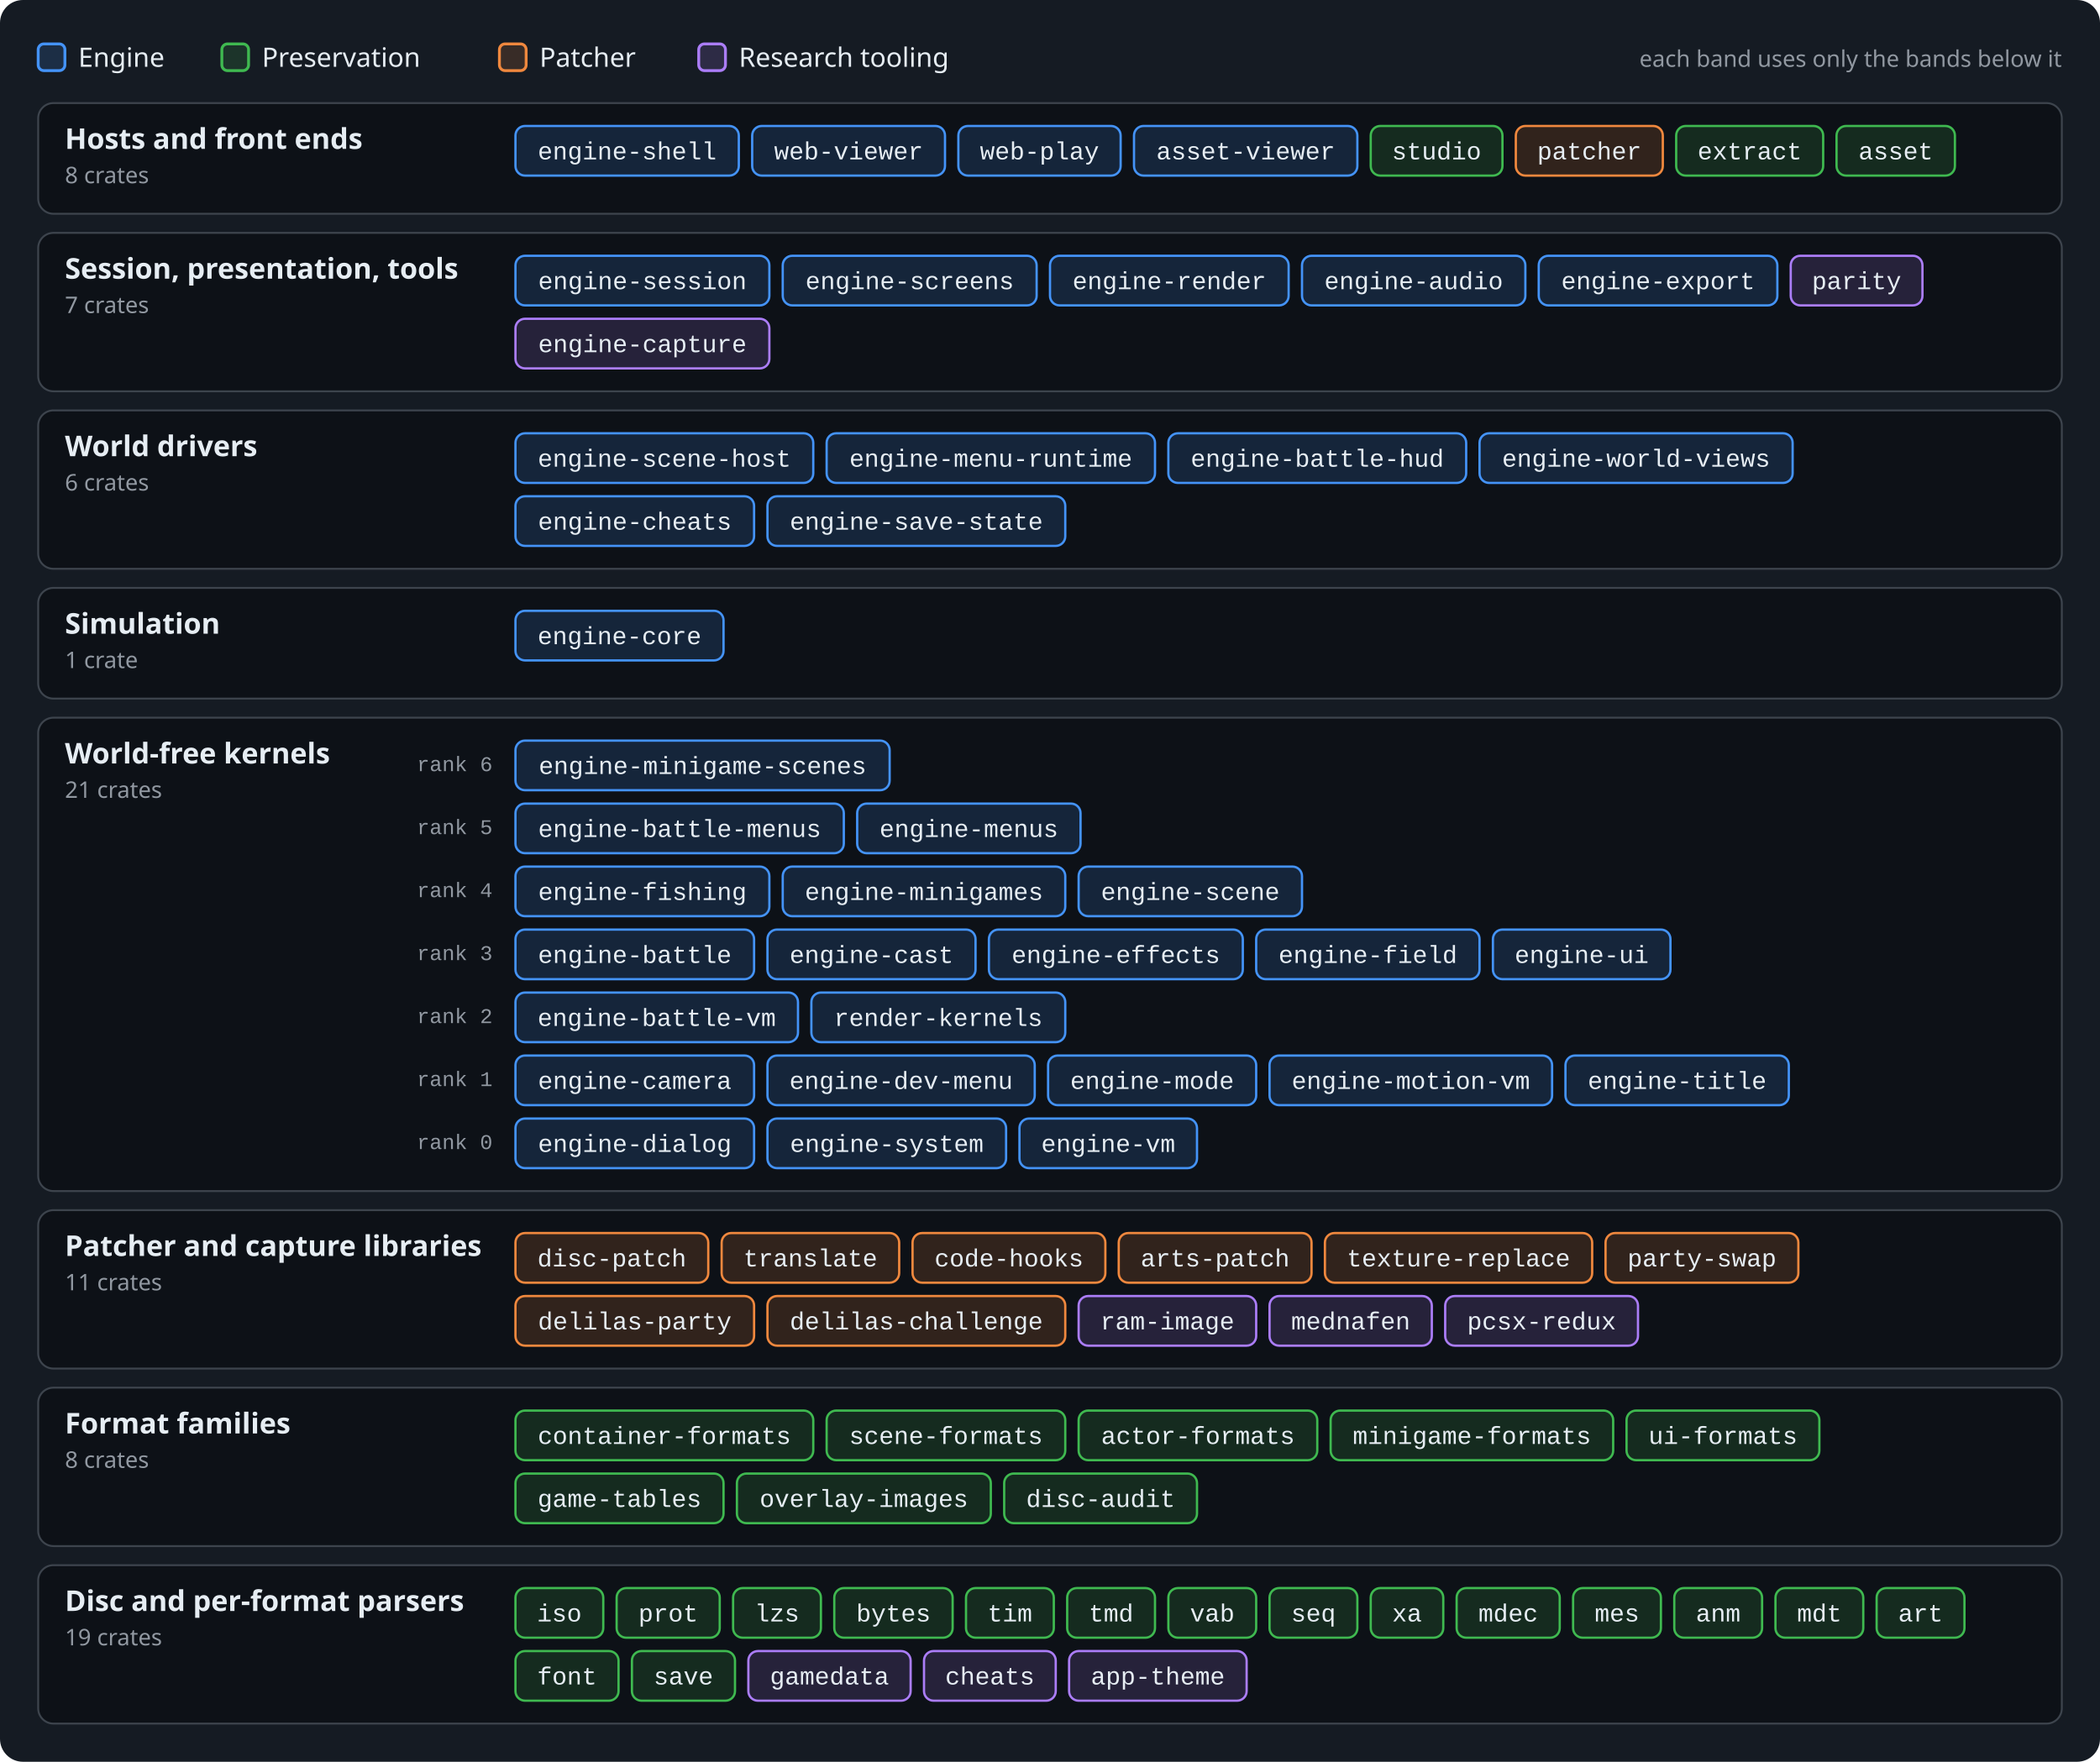
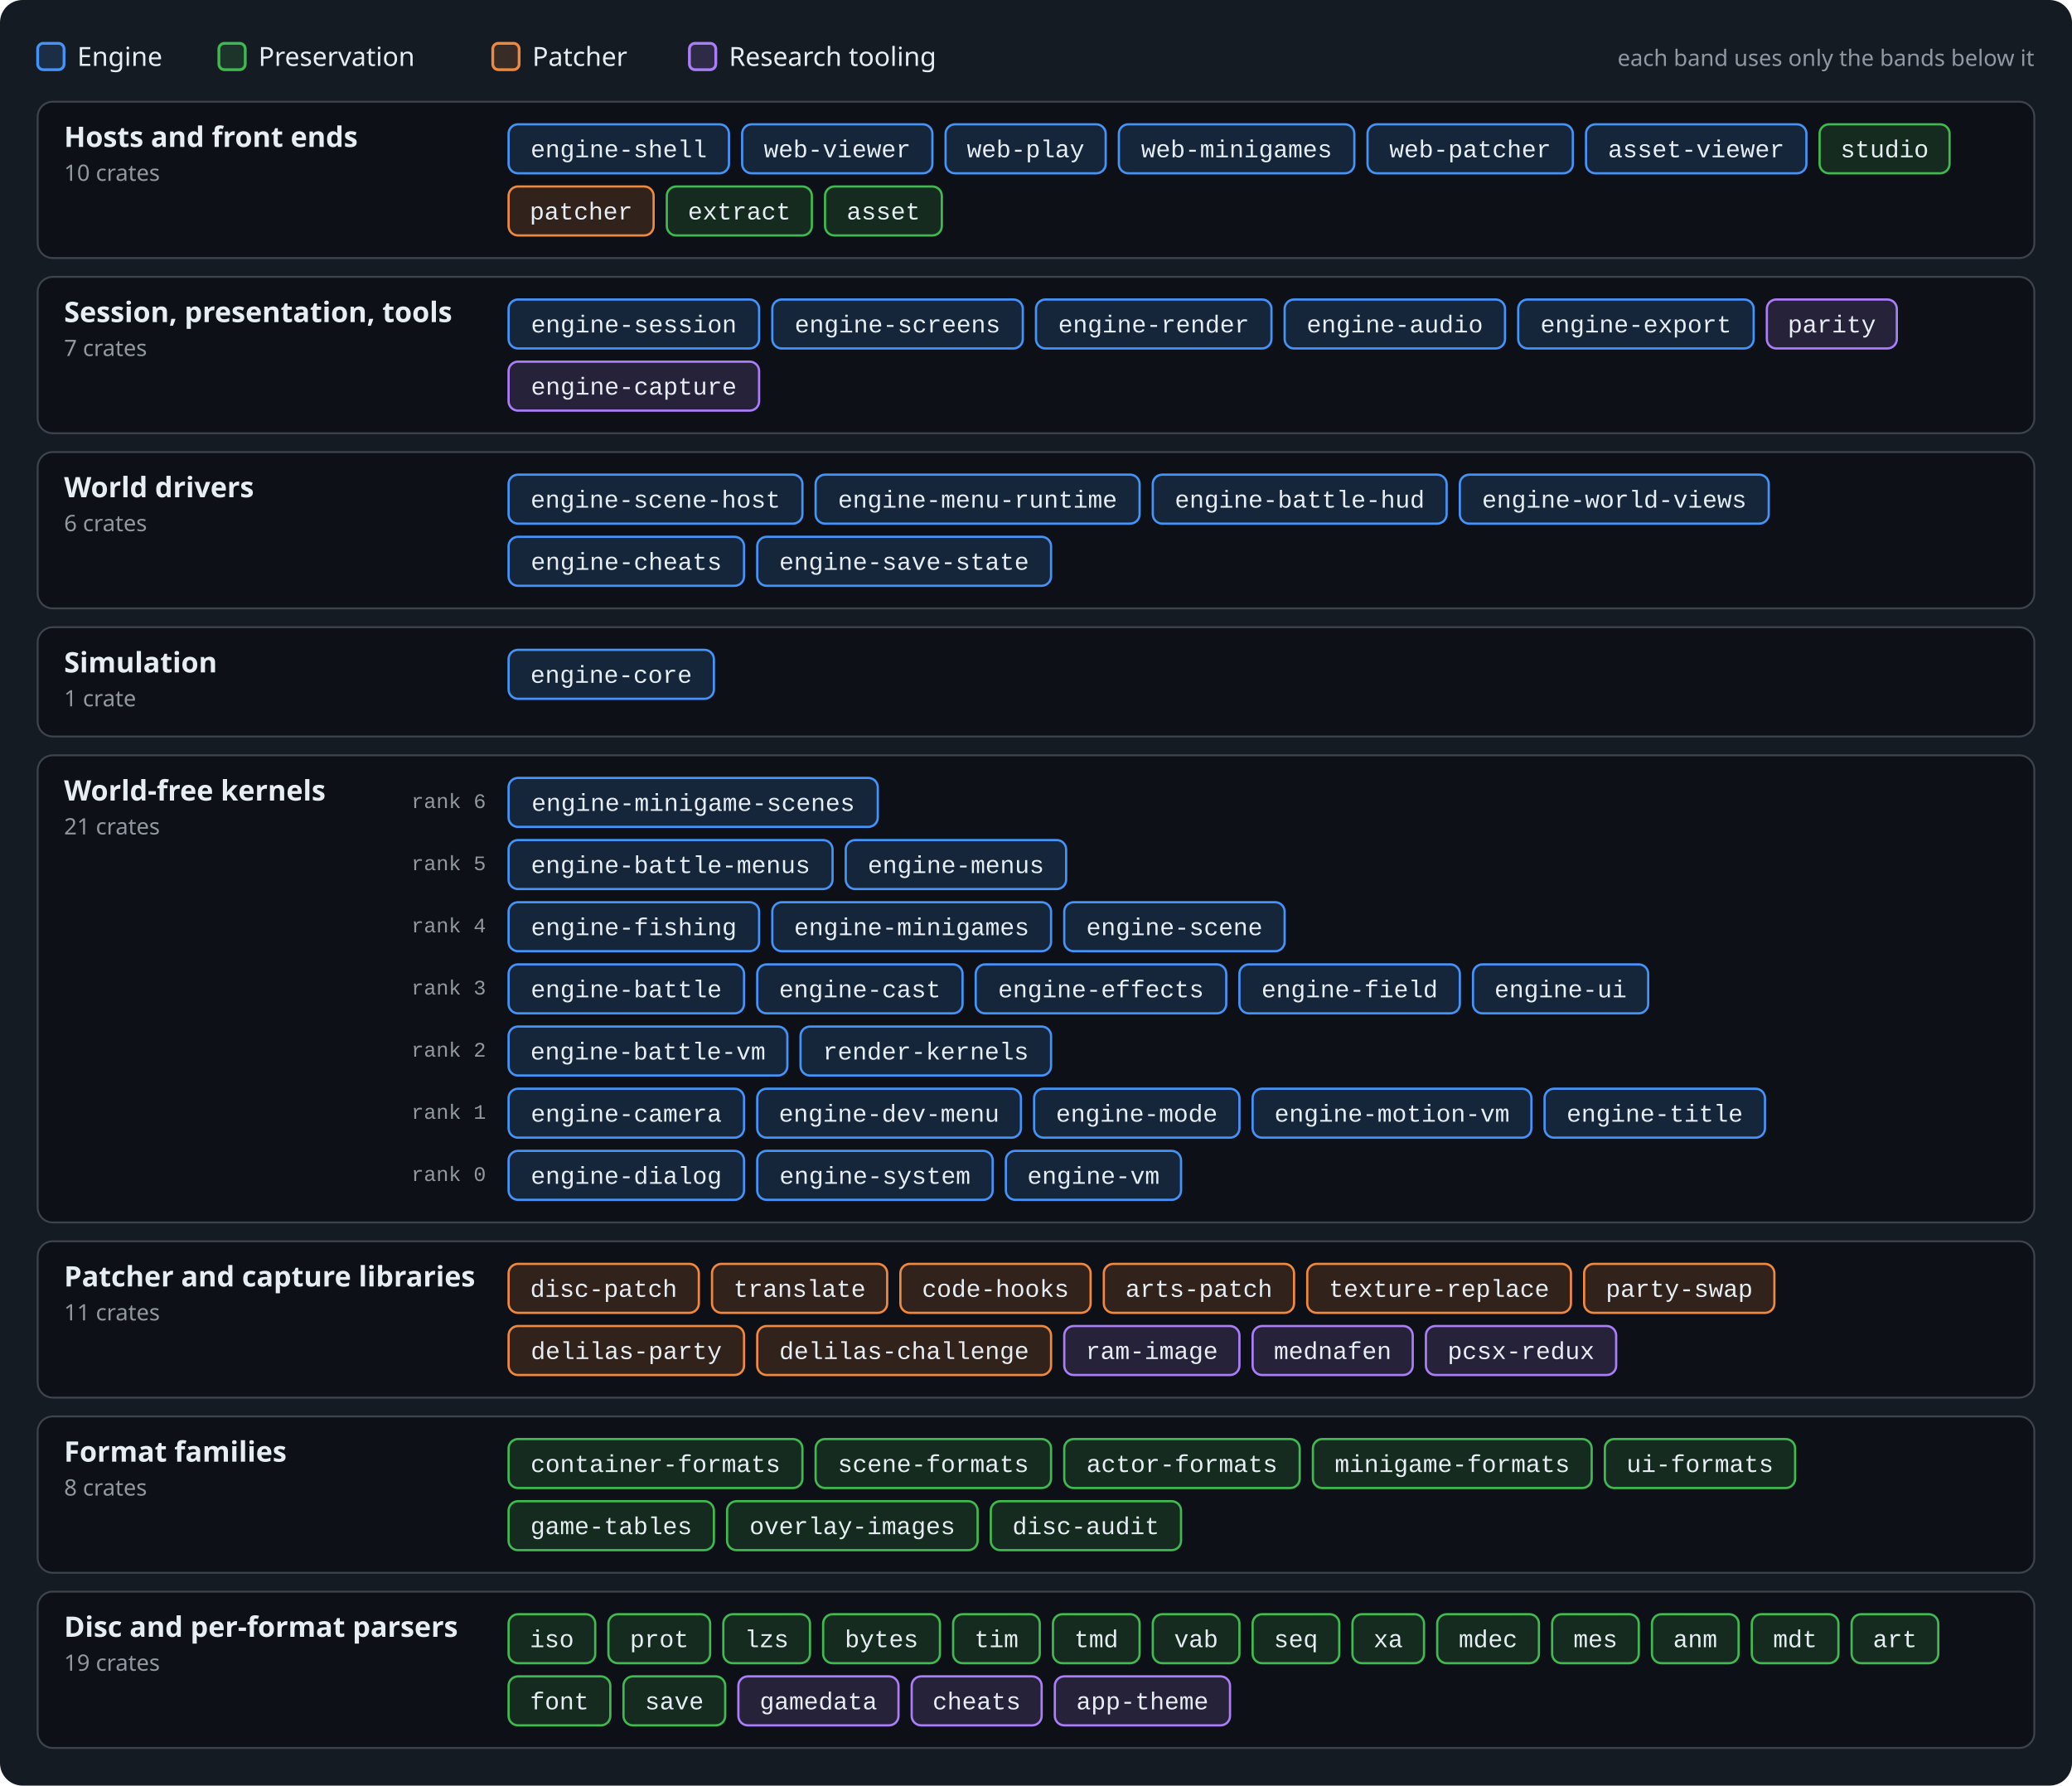
- <svg xmlns="http://www.w3.org/2000/svg" viewBox="0 0 1100 923" width="1100" height="923" role="img" aria-labelledby="t d">
+ <svg xmlns="http://www.w3.org/2000/svg" viewBox="0 0 1100 948" width="1100" height="948" role="img" aria-labelledby="t d">
  <style>text{font-family:-apple-system, BlinkMacSystemFont, 'Segoe UI', 'Noto Sans', Helvetica, Arial, sans-serif;fill:#e6edf3}.ch{font-family:ui-monospace, SFMono-Regular, Menlo, Consolas, 'Liberation Mono', monospace;font-size:13px}.bt{font-size:15px;font-weight:600}.mu{font-size:12px;fill:#9198a1}.rk{font-family:ui-monospace, SFMono-Regular, Menlo, Consolas, 'Liberation Mono', monospace;font-size:11px;fill:#9198a1}.lg{font-size:14px}</style>
-   <rect width="1100" height="923" rx="12" fill="#151b23" />
+   <rect width="1100" height="948" rx="12" fill="#151b23" />
  <rect x="20" y="23" width="14" height="14" rx="3" fill="#4493f8" fill-opacity="0.16" stroke="#4493f8" stroke-width="1.5" />
  <text x="41" y="35" class="lg">Engine</text>
  <rect x="116.2" y="23" width="14" height="14" rx="3" fill="#3fb950" fill-opacity="0.16" stroke="#3fb950" stroke-width="1.5" />
  <text x="137.2" y="35" class="lg">Preservation</text>
  <rect x="261.6" y="23" width="14" height="14" rx="3" fill="#f0883e" fill-opacity="0.16" stroke="#f0883e" stroke-width="1.5" />
  <text x="282.6" y="35" class="lg">Patcher</text>
  <rect x="366" y="23" width="14" height="14" rx="3" fill="#ab7df8" fill-opacity="0.16" stroke="#ab7df8" stroke-width="1.5" />
  <text x="387" y="35" class="lg">Research tooling</text>
  <text x="1080" y="35" class="mu" text-anchor="end">each band uses only the bands below it</text>
-   <rect x="20" y="54" width="1060" height="58" rx="8" fill="#0d1117" stroke="#3d444d" />
+   <rect x="20" y="54" width="1060" height="83" rx="8" fill="#0d1117" stroke="#3d444d" />
  <text x="34" y="78" class="bt">Hosts and front ends</text>
-   <text x="34" y="96" class="mu">8 crates</text>
+   <text x="34" y="96" class="mu">10 crates</text>
  <g>
    <rect x="270" y="66" width="117" height="26" rx="5" fill="#4493f8" fill-opacity="0.16" stroke="#4493f8" stroke-width="1.2" />
    <text x="328.5" y="83.5" class="ch" text-anchor="middle">engine-shell</text>
  </g>
  <g>
    <rect x="394" y="66" width="101" height="26" rx="5" fill="#4493f8" fill-opacity="0.16" stroke="#4493f8" stroke-width="1.2" />
    <text x="444.5" y="83.5" class="ch" text-anchor="middle">web-viewer</text>
  </g>
  <g>
    <rect x="502" y="66" width="85" height="26" rx="5" fill="#4493f8" fill-opacity="0.16" stroke="#4493f8" stroke-width="1.2" />
    <text x="544.5" y="83.5" class="ch" text-anchor="middle">web-play</text>
  </g>
  <g>
-     <rect x="594" y="66" width="117" height="26" rx="5" fill="#4493f8" fill-opacity="0.16" stroke="#4493f8" stroke-width="1.2" />
-     <text x="652.5" y="83.5" class="ch" text-anchor="middle">asset-viewer</text>
-   </g>
-   <g>
-     <rect x="718" y="66" width="69" height="26" rx="5" fill="#3fb950" fill-opacity="0.16" stroke="#3fb950" stroke-width="1.2" />
-     <text x="752.5" y="83.5" class="ch" text-anchor="middle">studio</text>
-   </g>
-   <g>
-     <rect x="794" y="66" width="77" height="26" rx="5" fill="#f0883e" fill-opacity="0.16" stroke="#f0883e" stroke-width="1.2" />
-     <text x="832.5" y="83.5" class="ch" text-anchor="middle">patcher</text>
-   </g>
-   <g>
-     <rect x="878" y="66" width="77" height="26" rx="5" fill="#3fb950" fill-opacity="0.16" stroke="#3fb950" stroke-width="1.2" />
-     <text x="916.5" y="83.5" class="ch" text-anchor="middle">extract</text>
-   </g>
-   <g>
-     <rect x="962" y="66" width="62" height="26" rx="5" fill="#3fb950" fill-opacity="0.16" stroke="#3fb950" stroke-width="1.2" />
-     <text x="993.0" y="83.5" class="ch" text-anchor="middle">asset</text>
-   </g>
-   <rect x="20" y="122" width="1060" height="83" rx="8" fill="#0d1117" stroke="#3d444d" />
-   <text x="34" y="146" class="bt">Session, presentation, tools</text>
-   <text x="34" y="164" class="mu">7 crates</text>
-   <g>
-     <rect x="270" y="134" width="133" height="26" rx="5" fill="#4493f8" fill-opacity="0.16" stroke="#4493f8" stroke-width="1.2" />
-     <text x="336.5" y="151.5" class="ch" text-anchor="middle">engine-session</text>
-   </g>
-   <g>
-     <rect x="410" y="134" width="133" height="26" rx="5" fill="#4493f8" fill-opacity="0.16" stroke="#4493f8" stroke-width="1.2" />
-     <text x="476.5" y="151.5" class="ch" text-anchor="middle">engine-screens</text>
-   </g>
-   <g>
-     <rect x="550" y="134" width="125" height="26" rx="5" fill="#4493f8" fill-opacity="0.16" stroke="#4493f8" stroke-width="1.2" />
-     <text x="612.5" y="151.5" class="ch" text-anchor="middle">engine-render</text>
-   </g>
-   <g>
-     <rect x="682" y="134" width="117" height="26" rx="5" fill="#4493f8" fill-opacity="0.16" stroke="#4493f8" stroke-width="1.2" />
-     <text x="740.5" y="151.5" class="ch" text-anchor="middle">engine-audio</text>
-   </g>
-   <g>
-     <rect x="806" y="134" width="125" height="26" rx="5" fill="#4493f8" fill-opacity="0.16" stroke="#4493f8" stroke-width="1.2" />
-     <text x="868.5" y="151.5" class="ch" text-anchor="middle">engine-export</text>
-   </g>
-   <g>
-     <rect x="938" y="134" width="69" height="26" rx="5" fill="#ab7df8" fill-opacity="0.16" stroke="#ab7df8" stroke-width="1.2" />
-     <text x="972.5" y="151.5" class="ch" text-anchor="middle">parity</text>
-   </g>
-   <g>
-     <rect x="270" y="167" width="133" height="26" rx="5" fill="#ab7df8" fill-opacity="0.16" stroke="#ab7df8" stroke-width="1.2" />
-     <text x="336.5" y="184.5" class="ch" text-anchor="middle">engine-capture</text>
-   </g>
-   <rect x="20" y="215" width="1060" height="83" rx="8" fill="#0d1117" stroke="#3d444d" />
-   <text x="34" y="239" class="bt">World drivers</text>
-   <text x="34" y="257" class="mu">6 crates</text>
-   <g>
-     <rect x="270" y="227" width="156" height="26" rx="5" fill="#4493f8" fill-opacity="0.16" stroke="#4493f8" stroke-width="1.2" />
-     <text x="348.0" y="244.5" class="ch" text-anchor="middle">engine-scene-host</text>
-   </g>
-   <g>
-     <rect x="433" y="227" width="172" height="26" rx="5" fill="#4493f8" fill-opacity="0.16" stroke="#4493f8" stroke-width="1.2" />
-     <text x="519.0" y="244.5" class="ch" text-anchor="middle">engine-menu-runtime</text>
-   </g>
-   <g>
-     <rect x="612" y="227" width="156" height="26" rx="5" fill="#4493f8" fill-opacity="0.16" stroke="#4493f8" stroke-width="1.2" />
-     <text x="690.0" y="244.5" class="ch" text-anchor="middle">engine-battle-hud</text>
-   </g>
-   <g>
-     <rect x="775" y="227" width="164" height="26" rx="5" fill="#4493f8" fill-opacity="0.16" stroke="#4493f8" stroke-width="1.2" />
-     <text x="857.0" y="244.5" class="ch" text-anchor="middle">engine-world-views</text>
-   </g>
-   <g>
-     <rect x="270" y="260" width="125" height="26" rx="5" fill="#4493f8" fill-opacity="0.16" stroke="#4493f8" stroke-width="1.2" />
-     <text x="332.5" y="277.5" class="ch" text-anchor="middle">engine-cheats</text>
-   </g>
-   <g>
-     <rect x="402" y="260" width="156" height="26" rx="5" fill="#4493f8" fill-opacity="0.16" stroke="#4493f8" stroke-width="1.2" />
-     <text x="480.0" y="277.5" class="ch" text-anchor="middle">engine-save-state</text>
-   </g>
-   <rect x="20" y="308" width="1060" height="58" rx="8" fill="#0d1117" stroke="#3d444d" />
-   <text x="34" y="332" class="bt">Simulation</text>
-   <text x="34" y="350" class="mu">1 crate</text>
-   <g>
-     <rect x="270" y="320" width="109" height="26" rx="5" fill="#4493f8" fill-opacity="0.16" stroke="#4493f8" stroke-width="1.2" />
-     <text x="324.5" y="337.5" class="ch" text-anchor="middle">engine-core</text>
-   </g>
-   <rect x="20" y="376" width="1060" height="248" rx="8" fill="#0d1117" stroke="#3d444d" />
-   <text x="34" y="400" class="bt">World-free kernels</text>
-   <text x="34" y="418" class="mu">21 crates</text>
-   <text x="258" y="404" class="rk" text-anchor="end">rank 6</text>
-   <g>
-     <rect x="270" y="388" width="196" height="26" rx="5" fill="#4493f8" fill-opacity="0.16" stroke="#4493f8" stroke-width="1.2" />
-     <text x="368.0" y="405.5" class="ch" text-anchor="middle">engine-minigame-scenes</text>
-   </g>
-   <text x="258" y="437" class="rk" text-anchor="end">rank 5</text>
-   <g>
-     <rect x="270" y="421" width="172" height="26" rx="5" fill="#4493f8" fill-opacity="0.16" stroke="#4493f8" stroke-width="1.2" />
-     <text x="356.0" y="438.5" class="ch" text-anchor="middle">engine-battle-menus</text>
-   </g>
-   <g>
-     <rect x="449" y="421" width="117" height="26" rx="5" fill="#4493f8" fill-opacity="0.16" stroke="#4493f8" stroke-width="1.2" />
-     <text x="507.5" y="438.5" class="ch" text-anchor="middle">engine-menus</text>
-   </g>
-   <text x="258" y="470" class="rk" text-anchor="end">rank 4</text>
-   <g>
-     <rect x="270" y="454" width="133" height="26" rx="5" fill="#4493f8" fill-opacity="0.16" stroke="#4493f8" stroke-width="1.2" />
-     <text x="336.5" y="471.5" class="ch" text-anchor="middle">engine-fishing</text>
-   </g>
-   <g>
-     <rect x="410" y="454" width="148" height="26" rx="5" fill="#4493f8" fill-opacity="0.16" stroke="#4493f8" stroke-width="1.2" />
-     <text x="484.0" y="471.5" class="ch" text-anchor="middle">engine-minigames</text>
-   </g>
-   <g>
-     <rect x="565" y="454" width="117" height="26" rx="5" fill="#4493f8" fill-opacity="0.16" stroke="#4493f8" stroke-width="1.2" />
-     <text x="623.5" y="471.5" class="ch" text-anchor="middle">engine-scene</text>
-   </g>
-   <text x="258" y="503" class="rk" text-anchor="end">rank 3</text>
-   <g>
-     <rect x="270" y="487" width="125" height="26" rx="5" fill="#4493f8" fill-opacity="0.16" stroke="#4493f8" stroke-width="1.2" />
-     <text x="332.5" y="504.5" class="ch" text-anchor="middle">engine-battle</text>
-   </g>
-   <g>
-     <rect x="402" y="487" width="109" height="26" rx="5" fill="#4493f8" fill-opacity="0.16" stroke="#4493f8" stroke-width="1.2" />
-     <text x="456.5" y="504.5" class="ch" text-anchor="middle">engine-cast</text>
-   </g>
-   <g>
-     <rect x="518" y="487" width="133" height="26" rx="5" fill="#4493f8" fill-opacity="0.16" stroke="#4493f8" stroke-width="1.2" />
-     <text x="584.5" y="504.5" class="ch" text-anchor="middle">engine-effects</text>
-   </g>
-   <g>
-     <rect x="658" y="487" width="117" height="26" rx="5" fill="#4493f8" fill-opacity="0.16" stroke="#4493f8" stroke-width="1.2" />
-     <text x="716.5" y="504.5" class="ch" text-anchor="middle">engine-field</text>
-   </g>
-   <g>
-     <rect x="782" y="487" width="93" height="26" rx="5" fill="#4493f8" fill-opacity="0.16" stroke="#4493f8" stroke-width="1.2" />
-     <text x="828.5" y="504.5" class="ch" text-anchor="middle">engine-ui</text>
-   </g>
-   <text x="258" y="536" class="rk" text-anchor="end">rank 2</text>
-   <g>
-     <rect x="270" y="520" width="148" height="26" rx="5" fill="#4493f8" fill-opacity="0.16" stroke="#4493f8" stroke-width="1.2" />
-     <text x="344.0" y="537.5" class="ch" text-anchor="middle">engine-battle-vm</text>
-   </g>
-   <g>
-     <rect x="425" y="520" width="133" height="26" rx="5" fill="#4493f8" fill-opacity="0.16" stroke="#4493f8" stroke-width="1.2" />
-     <text x="491.5" y="537.5" class="ch" text-anchor="middle">render-kernels</text>
-   </g>
-   <text x="258" y="569" class="rk" text-anchor="end">rank 1</text>
-   <g>
-     <rect x="270" y="553" width="125" height="26" rx="5" fill="#4493f8" fill-opacity="0.16" stroke="#4493f8" stroke-width="1.2" />
-     <text x="332.5" y="570.5" class="ch" text-anchor="middle">engine-camera</text>
-   </g>
-   <g>
-     <rect x="402" y="553" width="140" height="26" rx="5" fill="#4493f8" fill-opacity="0.16" stroke="#4493f8" stroke-width="1.2" />
-     <text x="472.0" y="570.5" class="ch" text-anchor="middle">engine-dev-menu</text>
-   </g>
-   <g>
-     <rect x="549" y="553" width="109" height="26" rx="5" fill="#4493f8" fill-opacity="0.16" stroke="#4493f8" stroke-width="1.2" />
-     <text x="603.5" y="570.5" class="ch" text-anchor="middle">engine-mode</text>
-   </g>
-   <g>
-     <rect x="665" y="553" width="148" height="26" rx="5" fill="#4493f8" fill-opacity="0.16" stroke="#4493f8" stroke-width="1.2" />
-     <text x="739.0" y="570.5" class="ch" text-anchor="middle">engine-motion-vm</text>
-   </g>
-   <g>
-     <rect x="820" y="553" width="117" height="26" rx="5" fill="#4493f8" fill-opacity="0.16" stroke="#4493f8" stroke-width="1.2" />
-     <text x="878.5" y="570.5" class="ch" text-anchor="middle">engine-title</text>
-   </g>
-   <text x="258" y="602" class="rk" text-anchor="end">rank 0</text>
-   <g>
-     <rect x="270" y="586" width="125" height="26" rx="5" fill="#4493f8" fill-opacity="0.16" stroke="#4493f8" stroke-width="1.2" />
-     <text x="332.5" y="603.5" class="ch" text-anchor="middle">engine-dialog</text>
-   </g>
-   <g>
-     <rect x="402" y="586" width="125" height="26" rx="5" fill="#4493f8" fill-opacity="0.16" stroke="#4493f8" stroke-width="1.2" />
-     <text x="464.5" y="603.5" class="ch" text-anchor="middle">engine-system</text>
-   </g>
-   <g>
-     <rect x="534" y="586" width="93" height="26" rx="5" fill="#4493f8" fill-opacity="0.16" stroke="#4493f8" stroke-width="1.2" />
-     <text x="580.5" y="603.5" class="ch" text-anchor="middle">engine-vm</text>
-   </g>
-   <rect x="20" y="634" width="1060" height="83" rx="8" fill="#0d1117" stroke="#3d444d" />
-   <text x="34" y="658" class="bt">Patcher and capture libraries</text>
-   <text x="34" y="676" class="mu">11 crates</text>
-   <g>
-     <rect x="270" y="646" width="101" height="26" rx="5" fill="#f0883e" fill-opacity="0.16" stroke="#f0883e" stroke-width="1.2" />
-     <text x="320.5" y="663.5" class="ch" text-anchor="middle">disc-patch</text>
-   </g>
-   <g>
-     <rect x="378" y="646" width="93" height="26" rx="5" fill="#f0883e" fill-opacity="0.16" stroke="#f0883e" stroke-width="1.2" />
-     <text x="424.5" y="663.5" class="ch" text-anchor="middle">translate</text>
-   </g>
-   <g>
-     <rect x="478" y="646" width="101" height="26" rx="5" fill="#f0883e" fill-opacity="0.16" stroke="#f0883e" stroke-width="1.2" />
-     <text x="528.5" y="663.5" class="ch" text-anchor="middle">code-hooks</text>
-   </g>
-   <g>
-     <rect x="586" y="646" width="101" height="26" rx="5" fill="#f0883e" fill-opacity="0.16" stroke="#f0883e" stroke-width="1.2" />
-     <text x="636.5" y="663.5" class="ch" text-anchor="middle">arts-patch</text>
-   </g>
-   <g>
-     <rect x="694" y="646" width="140" height="26" rx="5" fill="#f0883e" fill-opacity="0.16" stroke="#f0883e" stroke-width="1.2" />
-     <text x="764.0" y="663.5" class="ch" text-anchor="middle">texture-replace</text>
-   </g>
-   <g>
-     <rect x="841" y="646" width="101" height="26" rx="5" fill="#f0883e" fill-opacity="0.16" stroke="#f0883e" stroke-width="1.2" />
-     <text x="891.5" y="663.5" class="ch" text-anchor="middle">party-swap</text>
-   </g>
-   <g>
-     <rect x="270" y="679" width="125" height="26" rx="5" fill="#f0883e" fill-opacity="0.16" stroke="#f0883e" stroke-width="1.2" />
-     <text x="332.5" y="696.5" class="ch" text-anchor="middle">delilas-party</text>
-   </g>
-   <g>
-     <rect x="402" y="679" width="156" height="26" rx="5" fill="#f0883e" fill-opacity="0.16" stroke="#f0883e" stroke-width="1.2" />
-     <text x="480.0" y="696.5" class="ch" text-anchor="middle">delilas-challenge</text>
-   </g>
-   <g>
-     <rect x="565" y="679" width="93" height="26" rx="5" fill="#ab7df8" fill-opacity="0.16" stroke="#ab7df8" stroke-width="1.2" />
-     <text x="611.5" y="696.5" class="ch" text-anchor="middle">ram-image</text>
-   </g>
-   <g>
-     <rect x="665" y="679" width="85" height="26" rx="5" fill="#ab7df8" fill-opacity="0.16" stroke="#ab7df8" stroke-width="1.2" />
-     <text x="707.5" y="696.5" class="ch" text-anchor="middle">mednafen</text>
-   </g>
-   <g>
-     <rect x="757" y="679" width="101" height="26" rx="5" fill="#ab7df8" fill-opacity="0.16" stroke="#ab7df8" stroke-width="1.2" />
-     <text x="807.5" y="696.5" class="ch" text-anchor="middle">pcsx-redux</text>
-   </g>
-   <rect x="20" y="727" width="1060" height="83" rx="8" fill="#0d1117" stroke="#3d444d" />
-   <text x="34" y="751" class="bt">Format families</text>
-   <text x="34" y="769" class="mu">8 crates</text>
-   <g>
-     <rect x="270" y="739" width="156" height="26" rx="5" fill="#3fb950" fill-opacity="0.16" stroke="#3fb950" stroke-width="1.2" />
-     <text x="348.0" y="756.5" class="ch" text-anchor="middle">container-formats</text>
-   </g>
-   <g>
-     <rect x="433" y="739" width="125" height="26" rx="5" fill="#3fb950" fill-opacity="0.16" stroke="#3fb950" stroke-width="1.2" />
-     <text x="495.5" y="756.5" class="ch" text-anchor="middle">scene-formats</text>
-   </g>
-   <g>
-     <rect x="565" y="739" width="125" height="26" rx="5" fill="#3fb950" fill-opacity="0.16" stroke="#3fb950" stroke-width="1.2" />
-     <text x="627.5" y="756.5" class="ch" text-anchor="middle">actor-formats</text>
-   </g>
-   <g>
-     <rect x="697" y="739" width="148" height="26" rx="5" fill="#3fb950" fill-opacity="0.16" stroke="#3fb950" stroke-width="1.2" />
-     <text x="771.0" y="756.5" class="ch" text-anchor="middle">minigame-formats</text>
-   </g>
-   <g>
-     <rect x="852" y="739" width="101" height="26" rx="5" fill="#3fb950" fill-opacity="0.16" stroke="#3fb950" stroke-width="1.2" />
-     <text x="902.5" y="756.5" class="ch" text-anchor="middle">ui-formats</text>
-   </g>
-   <g>
-     <rect x="270" y="772" width="109" height="26" rx="5" fill="#3fb950" fill-opacity="0.16" stroke="#3fb950" stroke-width="1.2" />
-     <text x="324.5" y="789.5" class="ch" text-anchor="middle">game-tables</text>
-   </g>
-   <g>
-     <rect x="386" y="772" width="133" height="26" rx="5" fill="#3fb950" fill-opacity="0.16" stroke="#3fb950" stroke-width="1.2" />
-     <text x="452.5" y="789.5" class="ch" text-anchor="middle">overlay-images</text>
-   </g>
-   <g>
-     <rect x="526" y="772" width="101" height="26" rx="5" fill="#3fb950" fill-opacity="0.16" stroke="#3fb950" stroke-width="1.2" />
-     <text x="576.5" y="789.5" class="ch" text-anchor="middle">disc-audit</text>
-   </g>
-   <rect x="20" y="820" width="1060" height="83" rx="8" fill="#0d1117" stroke="#3d444d" />
-   <text x="34" y="844" class="bt">Disc and per-format parsers</text>
-   <text x="34" y="862" class="mu">19 crates</text>
-   <g>
-     <rect x="270" y="832" width="46" height="26" rx="5" fill="#3fb950" fill-opacity="0.16" stroke="#3fb950" stroke-width="1.2" />
-     <text x="293.0" y="849.5" class="ch" text-anchor="middle">iso</text>
-   </g>
-   <g>
-     <rect x="323" y="832" width="54" height="26" rx="5" fill="#3fb950" fill-opacity="0.16" stroke="#3fb950" stroke-width="1.2" />
-     <text x="350.0" y="849.5" class="ch" text-anchor="middle">prot</text>
-   </g>
-   <g>
-     <rect x="384" y="832" width="46" height="26" rx="5" fill="#3fb950" fill-opacity="0.16" stroke="#3fb950" stroke-width="1.2" />
-     <text x="407.0" y="849.5" class="ch" text-anchor="middle">lzs</text>
-   </g>
-   <g>
-     <rect x="437" y="832" width="62" height="26" rx="5" fill="#3fb950" fill-opacity="0.16" stroke="#3fb950" stroke-width="1.2" />
-     <text x="468.0" y="849.5" class="ch" text-anchor="middle">bytes</text>
-   </g>
-   <g>
-     <rect x="506" y="832" width="46" height="26" rx="5" fill="#3fb950" fill-opacity="0.16" stroke="#3fb950" stroke-width="1.2" />
-     <text x="529.0" y="849.5" class="ch" text-anchor="middle">tim</text>
-   </g>
-   <g>
-     <rect x="559" y="832" width="46" height="26" rx="5" fill="#3fb950" fill-opacity="0.16" stroke="#3fb950" stroke-width="1.2" />
-     <text x="582.0" y="849.5" class="ch" text-anchor="middle">tmd</text>
-   </g>
-   <g>
-     <rect x="612" y="832" width="46" height="26" rx="5" fill="#3fb950" fill-opacity="0.16" stroke="#3fb950" stroke-width="1.2" />
-     <text x="635.0" y="849.5" class="ch" text-anchor="middle">vab</text>
-   </g>
-   <g>
-     <rect x="665" y="832" width="46" height="26" rx="5" fill="#3fb950" fill-opacity="0.16" stroke="#3fb950" stroke-width="1.2" />
-     <text x="688.0" y="849.5" class="ch" text-anchor="middle">seq</text>
-   </g>
-   <g>
-     <rect x="718" y="832" width="38" height="26" rx="5" fill="#3fb950" fill-opacity="0.16" stroke="#3fb950" stroke-width="1.2" />
-     <text x="737.0" y="849.5" class="ch" text-anchor="middle">xa</text>
-   </g>
-   <g>
-     <rect x="763" y="832" width="54" height="26" rx="5" fill="#3fb950" fill-opacity="0.16" stroke="#3fb950" stroke-width="1.2" />
-     <text x="790.0" y="849.5" class="ch" text-anchor="middle">mdec</text>
-   </g>
-   <g>
-     <rect x="824" y="832" width="46" height="26" rx="5" fill="#3fb950" fill-opacity="0.16" stroke="#3fb950" stroke-width="1.2" />
-     <text x="847.0" y="849.5" class="ch" text-anchor="middle">mes</text>
-   </g>
-   <g>
-     <rect x="877" y="832" width="46" height="26" rx="5" fill="#3fb950" fill-opacity="0.16" stroke="#3fb950" stroke-width="1.2" />
-     <text x="900.0" y="849.5" class="ch" text-anchor="middle">anm</text>
-   </g>
-   <g>
-     <rect x="930" y="832" width="46" height="26" rx="5" fill="#3fb950" fill-opacity="0.16" stroke="#3fb950" stroke-width="1.2" />
-     <text x="953.0" y="849.5" class="ch" text-anchor="middle">mdt</text>
-   </g>
-   <g>
-     <rect x="983" y="832" width="46" height="26" rx="5" fill="#3fb950" fill-opacity="0.16" stroke="#3fb950" stroke-width="1.2" />
-     <text x="1006.0" y="849.5" class="ch" text-anchor="middle">art</text>
-   </g>
-   <g>
-     <rect x="270" y="865" width="54" height="26" rx="5" fill="#3fb950" fill-opacity="0.16" stroke="#3fb950" stroke-width="1.2" />
-     <text x="297.0" y="882.5" class="ch" text-anchor="middle">font</text>
-   </g>
-   <g>
-     <rect x="331" y="865" width="54" height="26" rx="5" fill="#3fb950" fill-opacity="0.16" stroke="#3fb950" stroke-width="1.2" />
-     <text x="358.0" y="882.5" class="ch" text-anchor="middle">save</text>
-   </g>
-   <g>
-     <rect x="392" y="865" width="85" height="26" rx="5" fill="#ab7df8" fill-opacity="0.16" stroke="#ab7df8" stroke-width="1.2" />
-     <text x="434.5" y="882.5" class="ch" text-anchor="middle">gamedata</text>
-   </g>
-   <g>
-     <rect x="484" y="865" width="69" height="26" rx="5" fill="#ab7df8" fill-opacity="0.16" stroke="#ab7df8" stroke-width="1.2" />
-     <text x="518.5" y="882.5" class="ch" text-anchor="middle">cheats</text>
-   </g>
-   <g>
-     <rect x="560" y="865" width="93" height="26" rx="5" fill="#ab7df8" fill-opacity="0.16" stroke="#ab7df8" stroke-width="1.2" />
-     <text x="606.5" y="882.5" class="ch" text-anchor="middle">app-theme</text>
+     <rect x="594" y="66" width="125" height="26" rx="5" fill="#4493f8" fill-opacity="0.16" stroke="#4493f8" stroke-width="1.2" />
+     <text x="656.5" y="83.5" class="ch" text-anchor="middle">web-minigames</text>
+   </g>
+   <g>
+     <rect x="726" y="66" width="109" height="26" rx="5" fill="#4493f8" fill-opacity="0.16" stroke="#4493f8" stroke-width="1.2" />
+     <text x="780.5" y="83.5" class="ch" text-anchor="middle">web-patcher</text>
+   </g>
+   <g>
+     <rect x="842" y="66" width="117" height="26" rx="5" fill="#4493f8" fill-opacity="0.16" stroke="#4493f8" stroke-width="1.2" />
+     <text x="900.5" y="83.5" class="ch" text-anchor="middle">asset-viewer</text>
+   </g>
+   <g>
+     <rect x="966" y="66" width="69" height="26" rx="5" fill="#3fb950" fill-opacity="0.16" stroke="#3fb950" stroke-width="1.2" />
+     <text x="1000.5" y="83.5" class="ch" text-anchor="middle">studio</text>
+   </g>
+   <g>
+     <rect x="270" y="99" width="77" height="26" rx="5" fill="#f0883e" fill-opacity="0.16" stroke="#f0883e" stroke-width="1.2" />
+     <text x="308.5" y="116.5" class="ch" text-anchor="middle">patcher</text>
+   </g>
+   <g>
+     <rect x="354" y="99" width="77" height="26" rx="5" fill="#3fb950" fill-opacity="0.16" stroke="#3fb950" stroke-width="1.2" />
+     <text x="392.5" y="116.5" class="ch" text-anchor="middle">extract</text>
+   </g>
+   <g>
+     <rect x="438" y="99" width="62" height="26" rx="5" fill="#3fb950" fill-opacity="0.16" stroke="#3fb950" stroke-width="1.2" />
+     <text x="469.0" y="116.5" class="ch" text-anchor="middle">asset</text>
+   </g>
+   <rect x="20" y="147" width="1060" height="83" rx="8" fill="#0d1117" stroke="#3d444d" />
+   <text x="34" y="171" class="bt">Session, presentation, tools</text>
+   <text x="34" y="189" class="mu">7 crates</text>
+   <g>
+     <rect x="270" y="159" width="133" height="26" rx="5" fill="#4493f8" fill-opacity="0.16" stroke="#4493f8" stroke-width="1.2" />
+     <text x="336.5" y="176.5" class="ch" text-anchor="middle">engine-session</text>
+   </g>
+   <g>
+     <rect x="410" y="159" width="133" height="26" rx="5" fill="#4493f8" fill-opacity="0.16" stroke="#4493f8" stroke-width="1.2" />
+     <text x="476.5" y="176.5" class="ch" text-anchor="middle">engine-screens</text>
+   </g>
+   <g>
+     <rect x="550" y="159" width="125" height="26" rx="5" fill="#4493f8" fill-opacity="0.16" stroke="#4493f8" stroke-width="1.2" />
+     <text x="612.5" y="176.5" class="ch" text-anchor="middle">engine-render</text>
+   </g>
+   <g>
+     <rect x="682" y="159" width="117" height="26" rx="5" fill="#4493f8" fill-opacity="0.16" stroke="#4493f8" stroke-width="1.2" />
+     <text x="740.5" y="176.5" class="ch" text-anchor="middle">engine-audio</text>
+   </g>
+   <g>
+     <rect x="806" y="159" width="125" height="26" rx="5" fill="#4493f8" fill-opacity="0.16" stroke="#4493f8" stroke-width="1.2" />
+     <text x="868.5" y="176.5" class="ch" text-anchor="middle">engine-export</text>
+   </g>
+   <g>
+     <rect x="938" y="159" width="69" height="26" rx="5" fill="#ab7df8" fill-opacity="0.16" stroke="#ab7df8" stroke-width="1.2" />
+     <text x="972.5" y="176.5" class="ch" text-anchor="middle">parity</text>
+   </g>
+   <g>
+     <rect x="270" y="192" width="133" height="26" rx="5" fill="#ab7df8" fill-opacity="0.16" stroke="#ab7df8" stroke-width="1.2" />
+     <text x="336.5" y="209.5" class="ch" text-anchor="middle">engine-capture</text>
+   </g>
+   <rect x="20" y="240" width="1060" height="83" rx="8" fill="#0d1117" stroke="#3d444d" />
+   <text x="34" y="264" class="bt">World drivers</text>
+   <text x="34" y="282" class="mu">6 crates</text>
+   <g>
+     <rect x="270" y="252" width="156" height="26" rx="5" fill="#4493f8" fill-opacity="0.16" stroke="#4493f8" stroke-width="1.2" />
+     <text x="348.0" y="269.5" class="ch" text-anchor="middle">engine-scene-host</text>
+   </g>
+   <g>
+     <rect x="433" y="252" width="172" height="26" rx="5" fill="#4493f8" fill-opacity="0.16" stroke="#4493f8" stroke-width="1.2" />
+     <text x="519.0" y="269.5" class="ch" text-anchor="middle">engine-menu-runtime</text>
+   </g>
+   <g>
+     <rect x="612" y="252" width="156" height="26" rx="5" fill="#4493f8" fill-opacity="0.16" stroke="#4493f8" stroke-width="1.2" />
+     <text x="690.0" y="269.5" class="ch" text-anchor="middle">engine-battle-hud</text>
+   </g>
+   <g>
+     <rect x="775" y="252" width="164" height="26" rx="5" fill="#4493f8" fill-opacity="0.16" stroke="#4493f8" stroke-width="1.2" />
+     <text x="857.0" y="269.5" class="ch" text-anchor="middle">engine-world-views</text>
+   </g>
+   <g>
+     <rect x="270" y="285" width="125" height="26" rx="5" fill="#4493f8" fill-opacity="0.16" stroke="#4493f8" stroke-width="1.2" />
+     <text x="332.5" y="302.5" class="ch" text-anchor="middle">engine-cheats</text>
+   </g>
+   <g>
+     <rect x="402" y="285" width="156" height="26" rx="5" fill="#4493f8" fill-opacity="0.16" stroke="#4493f8" stroke-width="1.2" />
+     <text x="480.0" y="302.5" class="ch" text-anchor="middle">engine-save-state</text>
+   </g>
+   <rect x="20" y="333" width="1060" height="58" rx="8" fill="#0d1117" stroke="#3d444d" />
+   <text x="34" y="357" class="bt">Simulation</text>
+   <text x="34" y="375" class="mu">1 crate</text>
+   <g>
+     <rect x="270" y="345" width="109" height="26" rx="5" fill="#4493f8" fill-opacity="0.16" stroke="#4493f8" stroke-width="1.2" />
+     <text x="324.5" y="362.5" class="ch" text-anchor="middle">engine-core</text>
+   </g>
+   <rect x="20" y="401" width="1060" height="248" rx="8" fill="#0d1117" stroke="#3d444d" />
+   <text x="34" y="425" class="bt">World-free kernels</text>
+   <text x="34" y="443" class="mu">21 crates</text>
+   <text x="258" y="429" class="rk" text-anchor="end">rank 6</text>
+   <g>
+     <rect x="270" y="413" width="196" height="26" rx="5" fill="#4493f8" fill-opacity="0.16" stroke="#4493f8" stroke-width="1.2" />
+     <text x="368.0" y="430.5" class="ch" text-anchor="middle">engine-minigame-scenes</text>
+   </g>
+   <text x="258" y="462" class="rk" text-anchor="end">rank 5</text>
+   <g>
+     <rect x="270" y="446" width="172" height="26" rx="5" fill="#4493f8" fill-opacity="0.16" stroke="#4493f8" stroke-width="1.2" />
+     <text x="356.0" y="463.5" class="ch" text-anchor="middle">engine-battle-menus</text>
+   </g>
+   <g>
+     <rect x="449" y="446" width="117" height="26" rx="5" fill="#4493f8" fill-opacity="0.16" stroke="#4493f8" stroke-width="1.2" />
+     <text x="507.5" y="463.5" class="ch" text-anchor="middle">engine-menus</text>
+   </g>
+   <text x="258" y="495" class="rk" text-anchor="end">rank 4</text>
+   <g>
+     <rect x="270" y="479" width="133" height="26" rx="5" fill="#4493f8" fill-opacity="0.16" stroke="#4493f8" stroke-width="1.2" />
+     <text x="336.5" y="496.5" class="ch" text-anchor="middle">engine-fishing</text>
+   </g>
+   <g>
+     <rect x="410" y="479" width="148" height="26" rx="5" fill="#4493f8" fill-opacity="0.16" stroke="#4493f8" stroke-width="1.2" />
+     <text x="484.0" y="496.5" class="ch" text-anchor="middle">engine-minigames</text>
+   </g>
+   <g>
+     <rect x="565" y="479" width="117" height="26" rx="5" fill="#4493f8" fill-opacity="0.16" stroke="#4493f8" stroke-width="1.2" />
+     <text x="623.5" y="496.5" class="ch" text-anchor="middle">engine-scene</text>
+   </g>
+   <text x="258" y="528" class="rk" text-anchor="end">rank 3</text>
+   <g>
+     <rect x="270" y="512" width="125" height="26" rx="5" fill="#4493f8" fill-opacity="0.16" stroke="#4493f8" stroke-width="1.2" />
+     <text x="332.5" y="529.5" class="ch" text-anchor="middle">engine-battle</text>
+   </g>
+   <g>
+     <rect x="402" y="512" width="109" height="26" rx="5" fill="#4493f8" fill-opacity="0.16" stroke="#4493f8" stroke-width="1.2" />
+     <text x="456.5" y="529.5" class="ch" text-anchor="middle">engine-cast</text>
+   </g>
+   <g>
+     <rect x="518" y="512" width="133" height="26" rx="5" fill="#4493f8" fill-opacity="0.16" stroke="#4493f8" stroke-width="1.2" />
+     <text x="584.5" y="529.5" class="ch" text-anchor="middle">engine-effects</text>
+   </g>
+   <g>
+     <rect x="658" y="512" width="117" height="26" rx="5" fill="#4493f8" fill-opacity="0.16" stroke="#4493f8" stroke-width="1.2" />
+     <text x="716.5" y="529.5" class="ch" text-anchor="middle">engine-field</text>
+   </g>
+   <g>
+     <rect x="782" y="512" width="93" height="26" rx="5" fill="#4493f8" fill-opacity="0.16" stroke="#4493f8" stroke-width="1.2" />
+     <text x="828.5" y="529.5" class="ch" text-anchor="middle">engine-ui</text>
+   </g>
+   <text x="258" y="561" class="rk" text-anchor="end">rank 2</text>
+   <g>
+     <rect x="270" y="545" width="148" height="26" rx="5" fill="#4493f8" fill-opacity="0.16" stroke="#4493f8" stroke-width="1.2" />
+     <text x="344.0" y="562.5" class="ch" text-anchor="middle">engine-battle-vm</text>
+   </g>
+   <g>
+     <rect x="425" y="545" width="133" height="26" rx="5" fill="#4493f8" fill-opacity="0.16" stroke="#4493f8" stroke-width="1.2" />
+     <text x="491.5" y="562.5" class="ch" text-anchor="middle">render-kernels</text>
+   </g>
+   <text x="258" y="594" class="rk" text-anchor="end">rank 1</text>
+   <g>
+     <rect x="270" y="578" width="125" height="26" rx="5" fill="#4493f8" fill-opacity="0.16" stroke="#4493f8" stroke-width="1.2" />
+     <text x="332.5" y="595.5" class="ch" text-anchor="middle">engine-camera</text>
+   </g>
+   <g>
+     <rect x="402" y="578" width="140" height="26" rx="5" fill="#4493f8" fill-opacity="0.16" stroke="#4493f8" stroke-width="1.2" />
+     <text x="472.0" y="595.5" class="ch" text-anchor="middle">engine-dev-menu</text>
+   </g>
+   <g>
+     <rect x="549" y="578" width="109" height="26" rx="5" fill="#4493f8" fill-opacity="0.16" stroke="#4493f8" stroke-width="1.2" />
+     <text x="603.5" y="595.5" class="ch" text-anchor="middle">engine-mode</text>
+   </g>
+   <g>
+     <rect x="665" y="578" width="148" height="26" rx="5" fill="#4493f8" fill-opacity="0.16" stroke="#4493f8" stroke-width="1.2" />
+     <text x="739.0" y="595.5" class="ch" text-anchor="middle">engine-motion-vm</text>
+   </g>
+   <g>
+     <rect x="820" y="578" width="117" height="26" rx="5" fill="#4493f8" fill-opacity="0.16" stroke="#4493f8" stroke-width="1.2" />
+     <text x="878.5" y="595.5" class="ch" text-anchor="middle">engine-title</text>
+   </g>
+   <text x="258" y="627" class="rk" text-anchor="end">rank 0</text>
+   <g>
+     <rect x="270" y="611" width="125" height="26" rx="5" fill="#4493f8" fill-opacity="0.16" stroke="#4493f8" stroke-width="1.2" />
+     <text x="332.5" y="628.5" class="ch" text-anchor="middle">engine-dialog</text>
+   </g>
+   <g>
+     <rect x="402" y="611" width="125" height="26" rx="5" fill="#4493f8" fill-opacity="0.16" stroke="#4493f8" stroke-width="1.2" />
+     <text x="464.5" y="628.5" class="ch" text-anchor="middle">engine-system</text>
+   </g>
+   <g>
+     <rect x="534" y="611" width="93" height="26" rx="5" fill="#4493f8" fill-opacity="0.16" stroke="#4493f8" stroke-width="1.2" />
+     <text x="580.5" y="628.5" class="ch" text-anchor="middle">engine-vm</text>
+   </g>
+   <rect x="20" y="659" width="1060" height="83" rx="8" fill="#0d1117" stroke="#3d444d" />
+   <text x="34" y="683" class="bt">Patcher and capture libraries</text>
+   <text x="34" y="701" class="mu">11 crates</text>
+   <g>
+     <rect x="270" y="671" width="101" height="26" rx="5" fill="#f0883e" fill-opacity="0.16" stroke="#f0883e" stroke-width="1.2" />
+     <text x="320.5" y="688.5" class="ch" text-anchor="middle">disc-patch</text>
+   </g>
+   <g>
+     <rect x="378" y="671" width="93" height="26" rx="5" fill="#f0883e" fill-opacity="0.16" stroke="#f0883e" stroke-width="1.2" />
+     <text x="424.5" y="688.5" class="ch" text-anchor="middle">translate</text>
+   </g>
+   <g>
+     <rect x="478" y="671" width="101" height="26" rx="5" fill="#f0883e" fill-opacity="0.16" stroke="#f0883e" stroke-width="1.2" />
+     <text x="528.5" y="688.5" class="ch" text-anchor="middle">code-hooks</text>
+   </g>
+   <g>
+     <rect x="586" y="671" width="101" height="26" rx="5" fill="#f0883e" fill-opacity="0.16" stroke="#f0883e" stroke-width="1.2" />
+     <text x="636.5" y="688.5" class="ch" text-anchor="middle">arts-patch</text>
+   </g>
+   <g>
+     <rect x="694" y="671" width="140" height="26" rx="5" fill="#f0883e" fill-opacity="0.16" stroke="#f0883e" stroke-width="1.2" />
+     <text x="764.0" y="688.5" class="ch" text-anchor="middle">texture-replace</text>
+   </g>
+   <g>
+     <rect x="841" y="671" width="101" height="26" rx="5" fill="#f0883e" fill-opacity="0.16" stroke="#f0883e" stroke-width="1.2" />
+     <text x="891.5" y="688.5" class="ch" text-anchor="middle">party-swap</text>
+   </g>
+   <g>
+     <rect x="270" y="704" width="125" height="26" rx="5" fill="#f0883e" fill-opacity="0.16" stroke="#f0883e" stroke-width="1.2" />
+     <text x="332.5" y="721.5" class="ch" text-anchor="middle">delilas-party</text>
+   </g>
+   <g>
+     <rect x="402" y="704" width="156" height="26" rx="5" fill="#f0883e" fill-opacity="0.16" stroke="#f0883e" stroke-width="1.2" />
+     <text x="480.0" y="721.5" class="ch" text-anchor="middle">delilas-challenge</text>
+   </g>
+   <g>
+     <rect x="565" y="704" width="93" height="26" rx="5" fill="#ab7df8" fill-opacity="0.16" stroke="#ab7df8" stroke-width="1.2" />
+     <text x="611.5" y="721.5" class="ch" text-anchor="middle">ram-image</text>
+   </g>
+   <g>
+     <rect x="665" y="704" width="85" height="26" rx="5" fill="#ab7df8" fill-opacity="0.16" stroke="#ab7df8" stroke-width="1.2" />
+     <text x="707.5" y="721.5" class="ch" text-anchor="middle">mednafen</text>
+   </g>
+   <g>
+     <rect x="757" y="704" width="101" height="26" rx="5" fill="#ab7df8" fill-opacity="0.16" stroke="#ab7df8" stroke-width="1.2" />
+     <text x="807.5" y="721.5" class="ch" text-anchor="middle">pcsx-redux</text>
+   </g>
+   <rect x="20" y="752" width="1060" height="83" rx="8" fill="#0d1117" stroke="#3d444d" />
+   <text x="34" y="776" class="bt">Format families</text>
+   <text x="34" y="794" class="mu">8 crates</text>
+   <g>
+     <rect x="270" y="764" width="156" height="26" rx="5" fill="#3fb950" fill-opacity="0.16" stroke="#3fb950" stroke-width="1.2" />
+     <text x="348.0" y="781.5" class="ch" text-anchor="middle">container-formats</text>
+   </g>
+   <g>
+     <rect x="433" y="764" width="125" height="26" rx="5" fill="#3fb950" fill-opacity="0.16" stroke="#3fb950" stroke-width="1.2" />
+     <text x="495.5" y="781.5" class="ch" text-anchor="middle">scene-formats</text>
+   </g>
+   <g>
+     <rect x="565" y="764" width="125" height="26" rx="5" fill="#3fb950" fill-opacity="0.16" stroke="#3fb950" stroke-width="1.2" />
+     <text x="627.5" y="781.5" class="ch" text-anchor="middle">actor-formats</text>
+   </g>
+   <g>
+     <rect x="697" y="764" width="148" height="26" rx="5" fill="#3fb950" fill-opacity="0.16" stroke="#3fb950" stroke-width="1.2" />
+     <text x="771.0" y="781.5" class="ch" text-anchor="middle">minigame-formats</text>
+   </g>
+   <g>
+     <rect x="852" y="764" width="101" height="26" rx="5" fill="#3fb950" fill-opacity="0.16" stroke="#3fb950" stroke-width="1.2" />
+     <text x="902.5" y="781.5" class="ch" text-anchor="middle">ui-formats</text>
+   </g>
+   <g>
+     <rect x="270" y="797" width="109" height="26" rx="5" fill="#3fb950" fill-opacity="0.16" stroke="#3fb950" stroke-width="1.2" />
+     <text x="324.5" y="814.5" class="ch" text-anchor="middle">game-tables</text>
+   </g>
+   <g>
+     <rect x="386" y="797" width="133" height="26" rx="5" fill="#3fb950" fill-opacity="0.16" stroke="#3fb950" stroke-width="1.2" />
+     <text x="452.5" y="814.5" class="ch" text-anchor="middle">overlay-images</text>
+   </g>
+   <g>
+     <rect x="526" y="797" width="101" height="26" rx="5" fill="#3fb950" fill-opacity="0.16" stroke="#3fb950" stroke-width="1.2" />
+     <text x="576.5" y="814.5" class="ch" text-anchor="middle">disc-audit</text>
+   </g>
+   <rect x="20" y="845" width="1060" height="83" rx="8" fill="#0d1117" stroke="#3d444d" />
+   <text x="34" y="869" class="bt">Disc and per-format parsers</text>
+   <text x="34" y="887" class="mu">19 crates</text>
+   <g>
+     <rect x="270" y="857" width="46" height="26" rx="5" fill="#3fb950" fill-opacity="0.16" stroke="#3fb950" stroke-width="1.2" />
+     <text x="293.0" y="874.5" class="ch" text-anchor="middle">iso</text>
+   </g>
+   <g>
+     <rect x="323" y="857" width="54" height="26" rx="5" fill="#3fb950" fill-opacity="0.16" stroke="#3fb950" stroke-width="1.2" />
+     <text x="350.0" y="874.5" class="ch" text-anchor="middle">prot</text>
+   </g>
+   <g>
+     <rect x="384" y="857" width="46" height="26" rx="5" fill="#3fb950" fill-opacity="0.16" stroke="#3fb950" stroke-width="1.2" />
+     <text x="407.0" y="874.5" class="ch" text-anchor="middle">lzs</text>
+   </g>
+   <g>
+     <rect x="437" y="857" width="62" height="26" rx="5" fill="#3fb950" fill-opacity="0.16" stroke="#3fb950" stroke-width="1.2" />
+     <text x="468.0" y="874.5" class="ch" text-anchor="middle">bytes</text>
+   </g>
+   <g>
+     <rect x="506" y="857" width="46" height="26" rx="5" fill="#3fb950" fill-opacity="0.16" stroke="#3fb950" stroke-width="1.2" />
+     <text x="529.0" y="874.5" class="ch" text-anchor="middle">tim</text>
+   </g>
+   <g>
+     <rect x="559" y="857" width="46" height="26" rx="5" fill="#3fb950" fill-opacity="0.16" stroke="#3fb950" stroke-width="1.2" />
+     <text x="582.0" y="874.5" class="ch" text-anchor="middle">tmd</text>
+   </g>
+   <g>
+     <rect x="612" y="857" width="46" height="26" rx="5" fill="#3fb950" fill-opacity="0.16" stroke="#3fb950" stroke-width="1.2" />
+     <text x="635.0" y="874.5" class="ch" text-anchor="middle">vab</text>
+   </g>
+   <g>
+     <rect x="665" y="857" width="46" height="26" rx="5" fill="#3fb950" fill-opacity="0.16" stroke="#3fb950" stroke-width="1.2" />
+     <text x="688.0" y="874.5" class="ch" text-anchor="middle">seq</text>
+   </g>
+   <g>
+     <rect x="718" y="857" width="38" height="26" rx="5" fill="#3fb950" fill-opacity="0.16" stroke="#3fb950" stroke-width="1.2" />
+     <text x="737.0" y="874.5" class="ch" text-anchor="middle">xa</text>
+   </g>
+   <g>
+     <rect x="763" y="857" width="54" height="26" rx="5" fill="#3fb950" fill-opacity="0.16" stroke="#3fb950" stroke-width="1.2" />
+     <text x="790.0" y="874.5" class="ch" text-anchor="middle">mdec</text>
+   </g>
+   <g>
+     <rect x="824" y="857" width="46" height="26" rx="5" fill="#3fb950" fill-opacity="0.16" stroke="#3fb950" stroke-width="1.2" />
+     <text x="847.0" y="874.5" class="ch" text-anchor="middle">mes</text>
+   </g>
+   <g>
+     <rect x="877" y="857" width="46" height="26" rx="5" fill="#3fb950" fill-opacity="0.16" stroke="#3fb950" stroke-width="1.2" />
+     <text x="900.0" y="874.5" class="ch" text-anchor="middle">anm</text>
+   </g>
+   <g>
+     <rect x="930" y="857" width="46" height="26" rx="5" fill="#3fb950" fill-opacity="0.16" stroke="#3fb950" stroke-width="1.2" />
+     <text x="953.0" y="874.5" class="ch" text-anchor="middle">mdt</text>
+   </g>
+   <g>
+     <rect x="983" y="857" width="46" height="26" rx="5" fill="#3fb950" fill-opacity="0.16" stroke="#3fb950" stroke-width="1.2" />
+     <text x="1006.0" y="874.5" class="ch" text-anchor="middle">art</text>
+   </g>
+   <g>
+     <rect x="270" y="890" width="54" height="26" rx="5" fill="#3fb950" fill-opacity="0.16" stroke="#3fb950" stroke-width="1.2" />
+     <text x="297.0" y="907.5" class="ch" text-anchor="middle">font</text>
+   </g>
+   <g>
+     <rect x="331" y="890" width="54" height="26" rx="5" fill="#3fb950" fill-opacity="0.16" stroke="#3fb950" stroke-width="1.2" />
+     <text x="358.0" y="907.5" class="ch" text-anchor="middle">save</text>
+   </g>
+   <g>
+     <rect x="392" y="890" width="85" height="26" rx="5" fill="#ab7df8" fill-opacity="0.16" stroke="#ab7df8" stroke-width="1.2" />
+     <text x="434.5" y="907.5" class="ch" text-anchor="middle">gamedata</text>
+   </g>
+   <g>
+     <rect x="484" y="890" width="69" height="26" rx="5" fill="#ab7df8" fill-opacity="0.16" stroke="#ab7df8" stroke-width="1.2" />
+     <text x="518.5" y="907.5" class="ch" text-anchor="middle">cheats</text>
+   </g>
+   <g>
+     <rect x="560" y="890" width="93" height="26" rx="5" fill="#ab7df8" fill-opacity="0.16" stroke="#ab7df8" stroke-width="1.2" />
+     <text x="606.5" y="907.5" class="ch" text-anchor="middle">app-theme</text>
  </g>
</svg>
